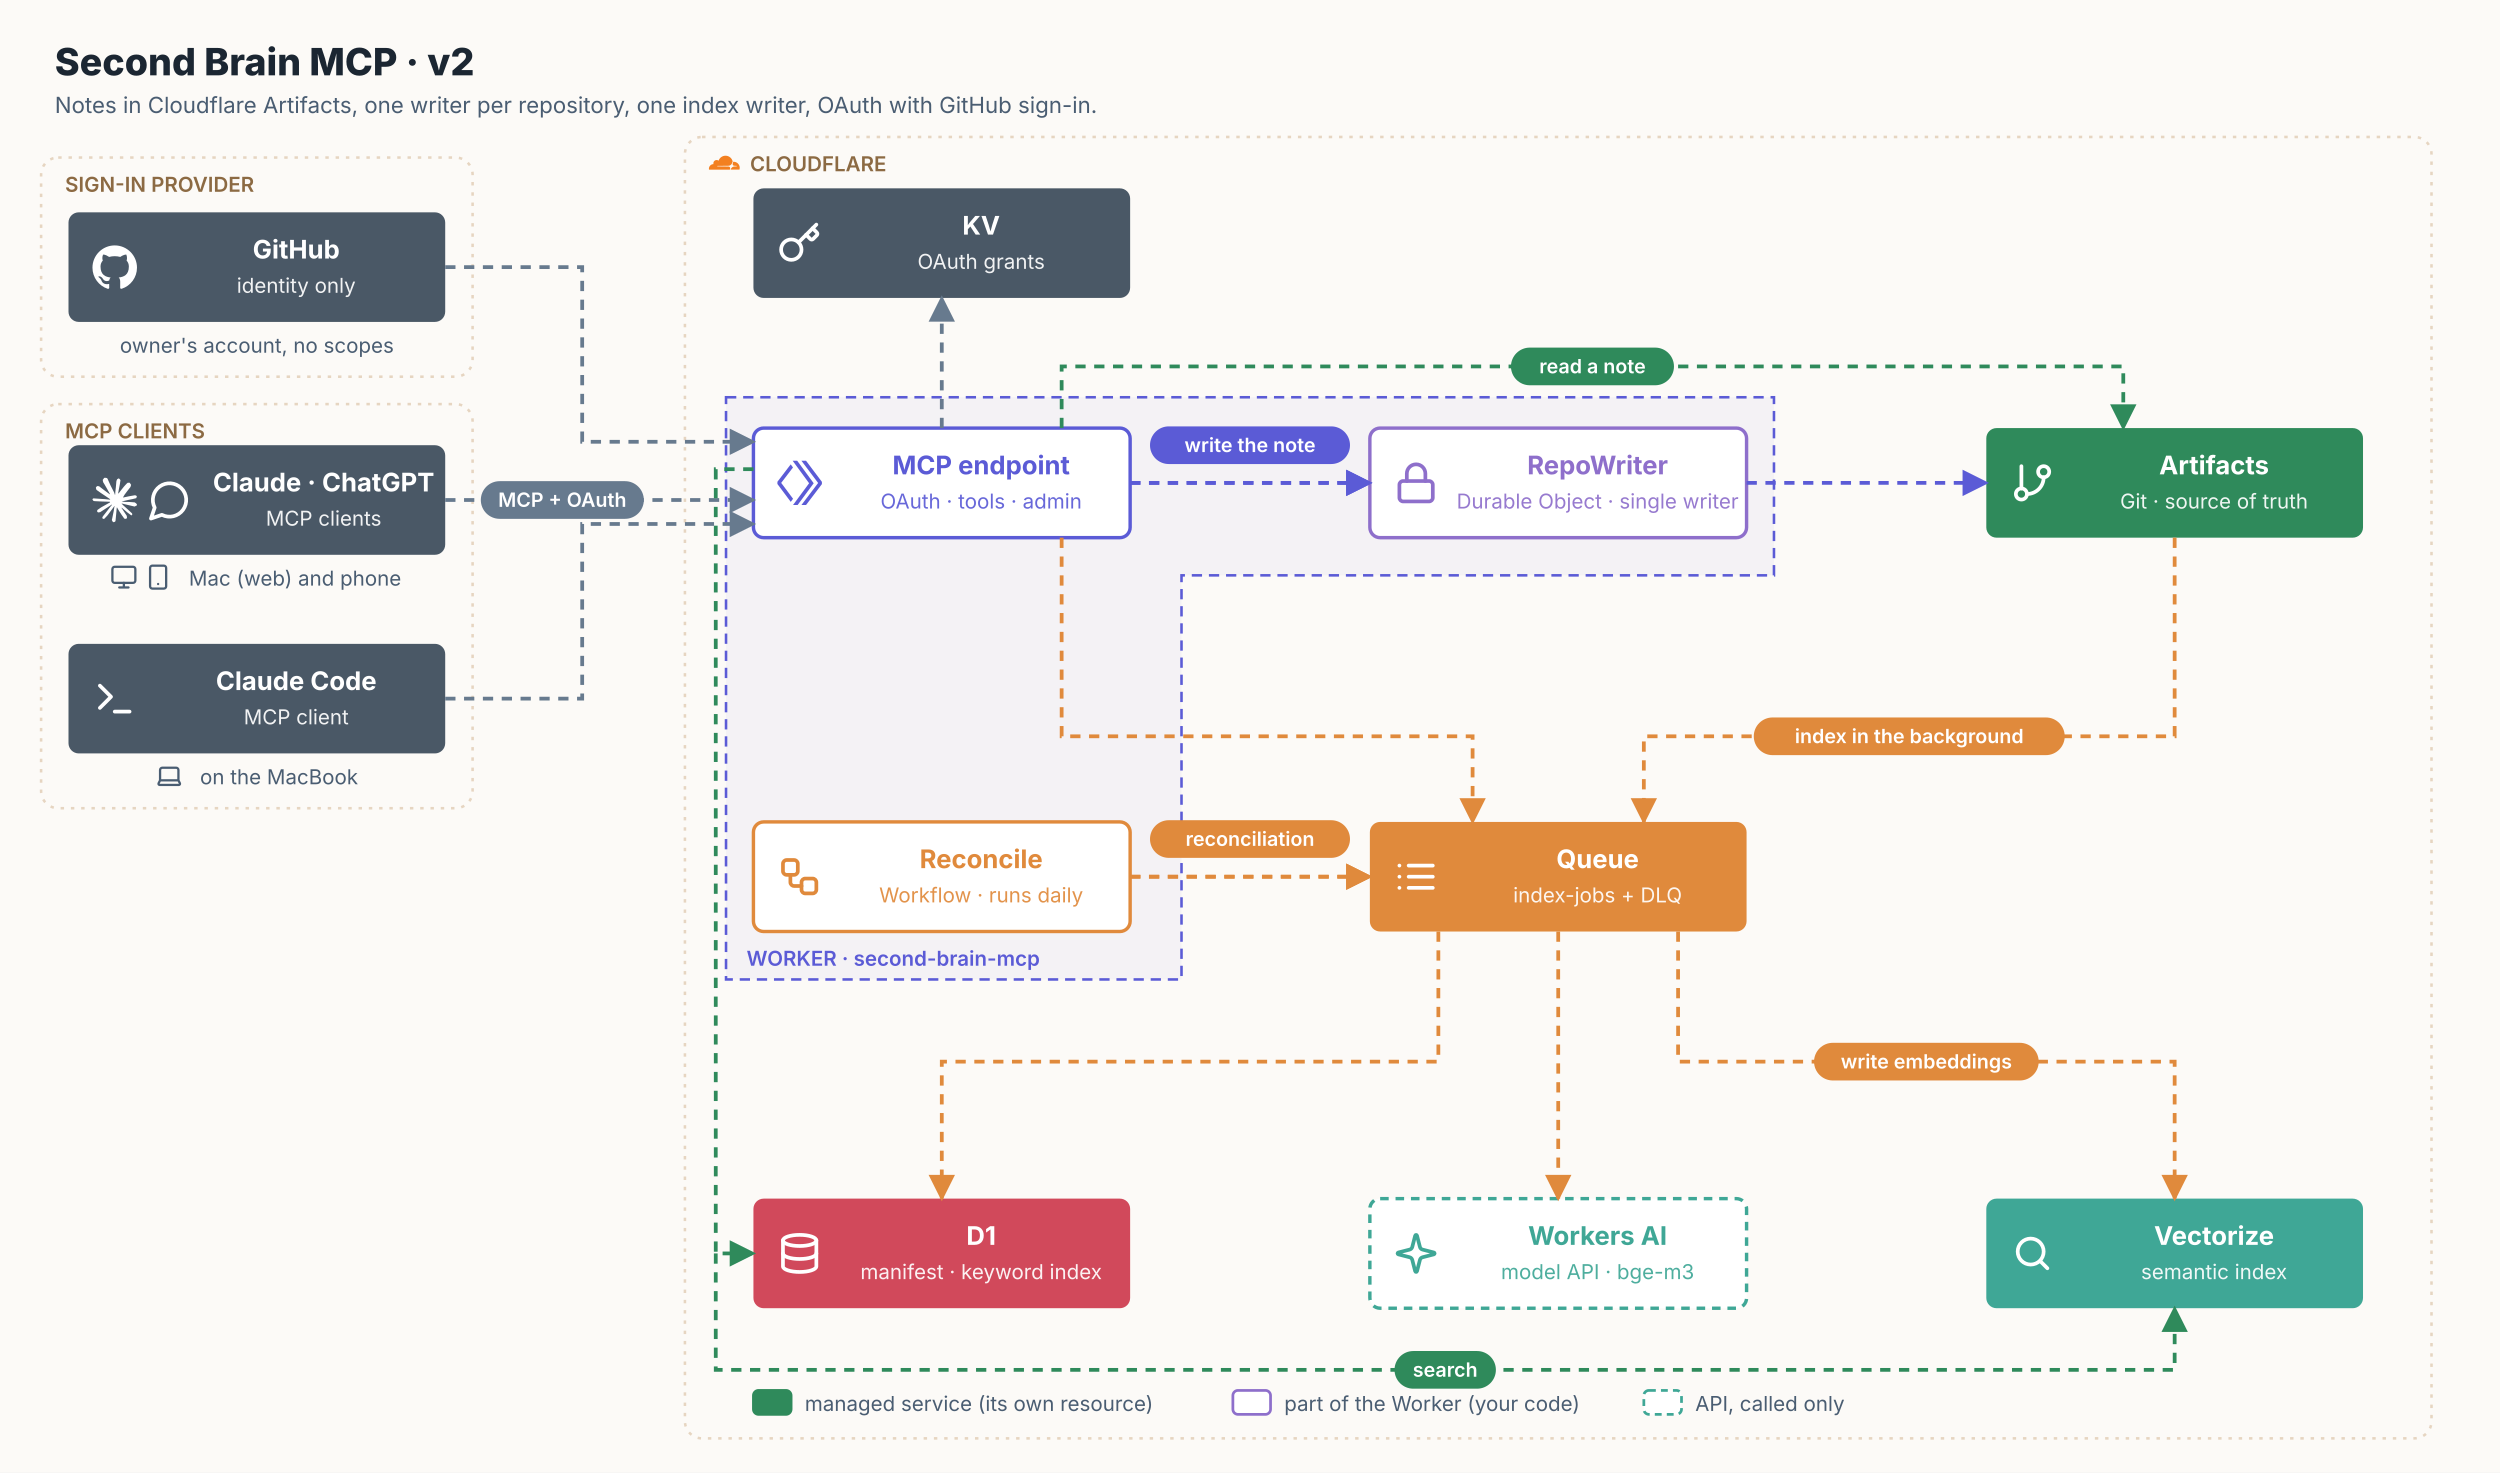
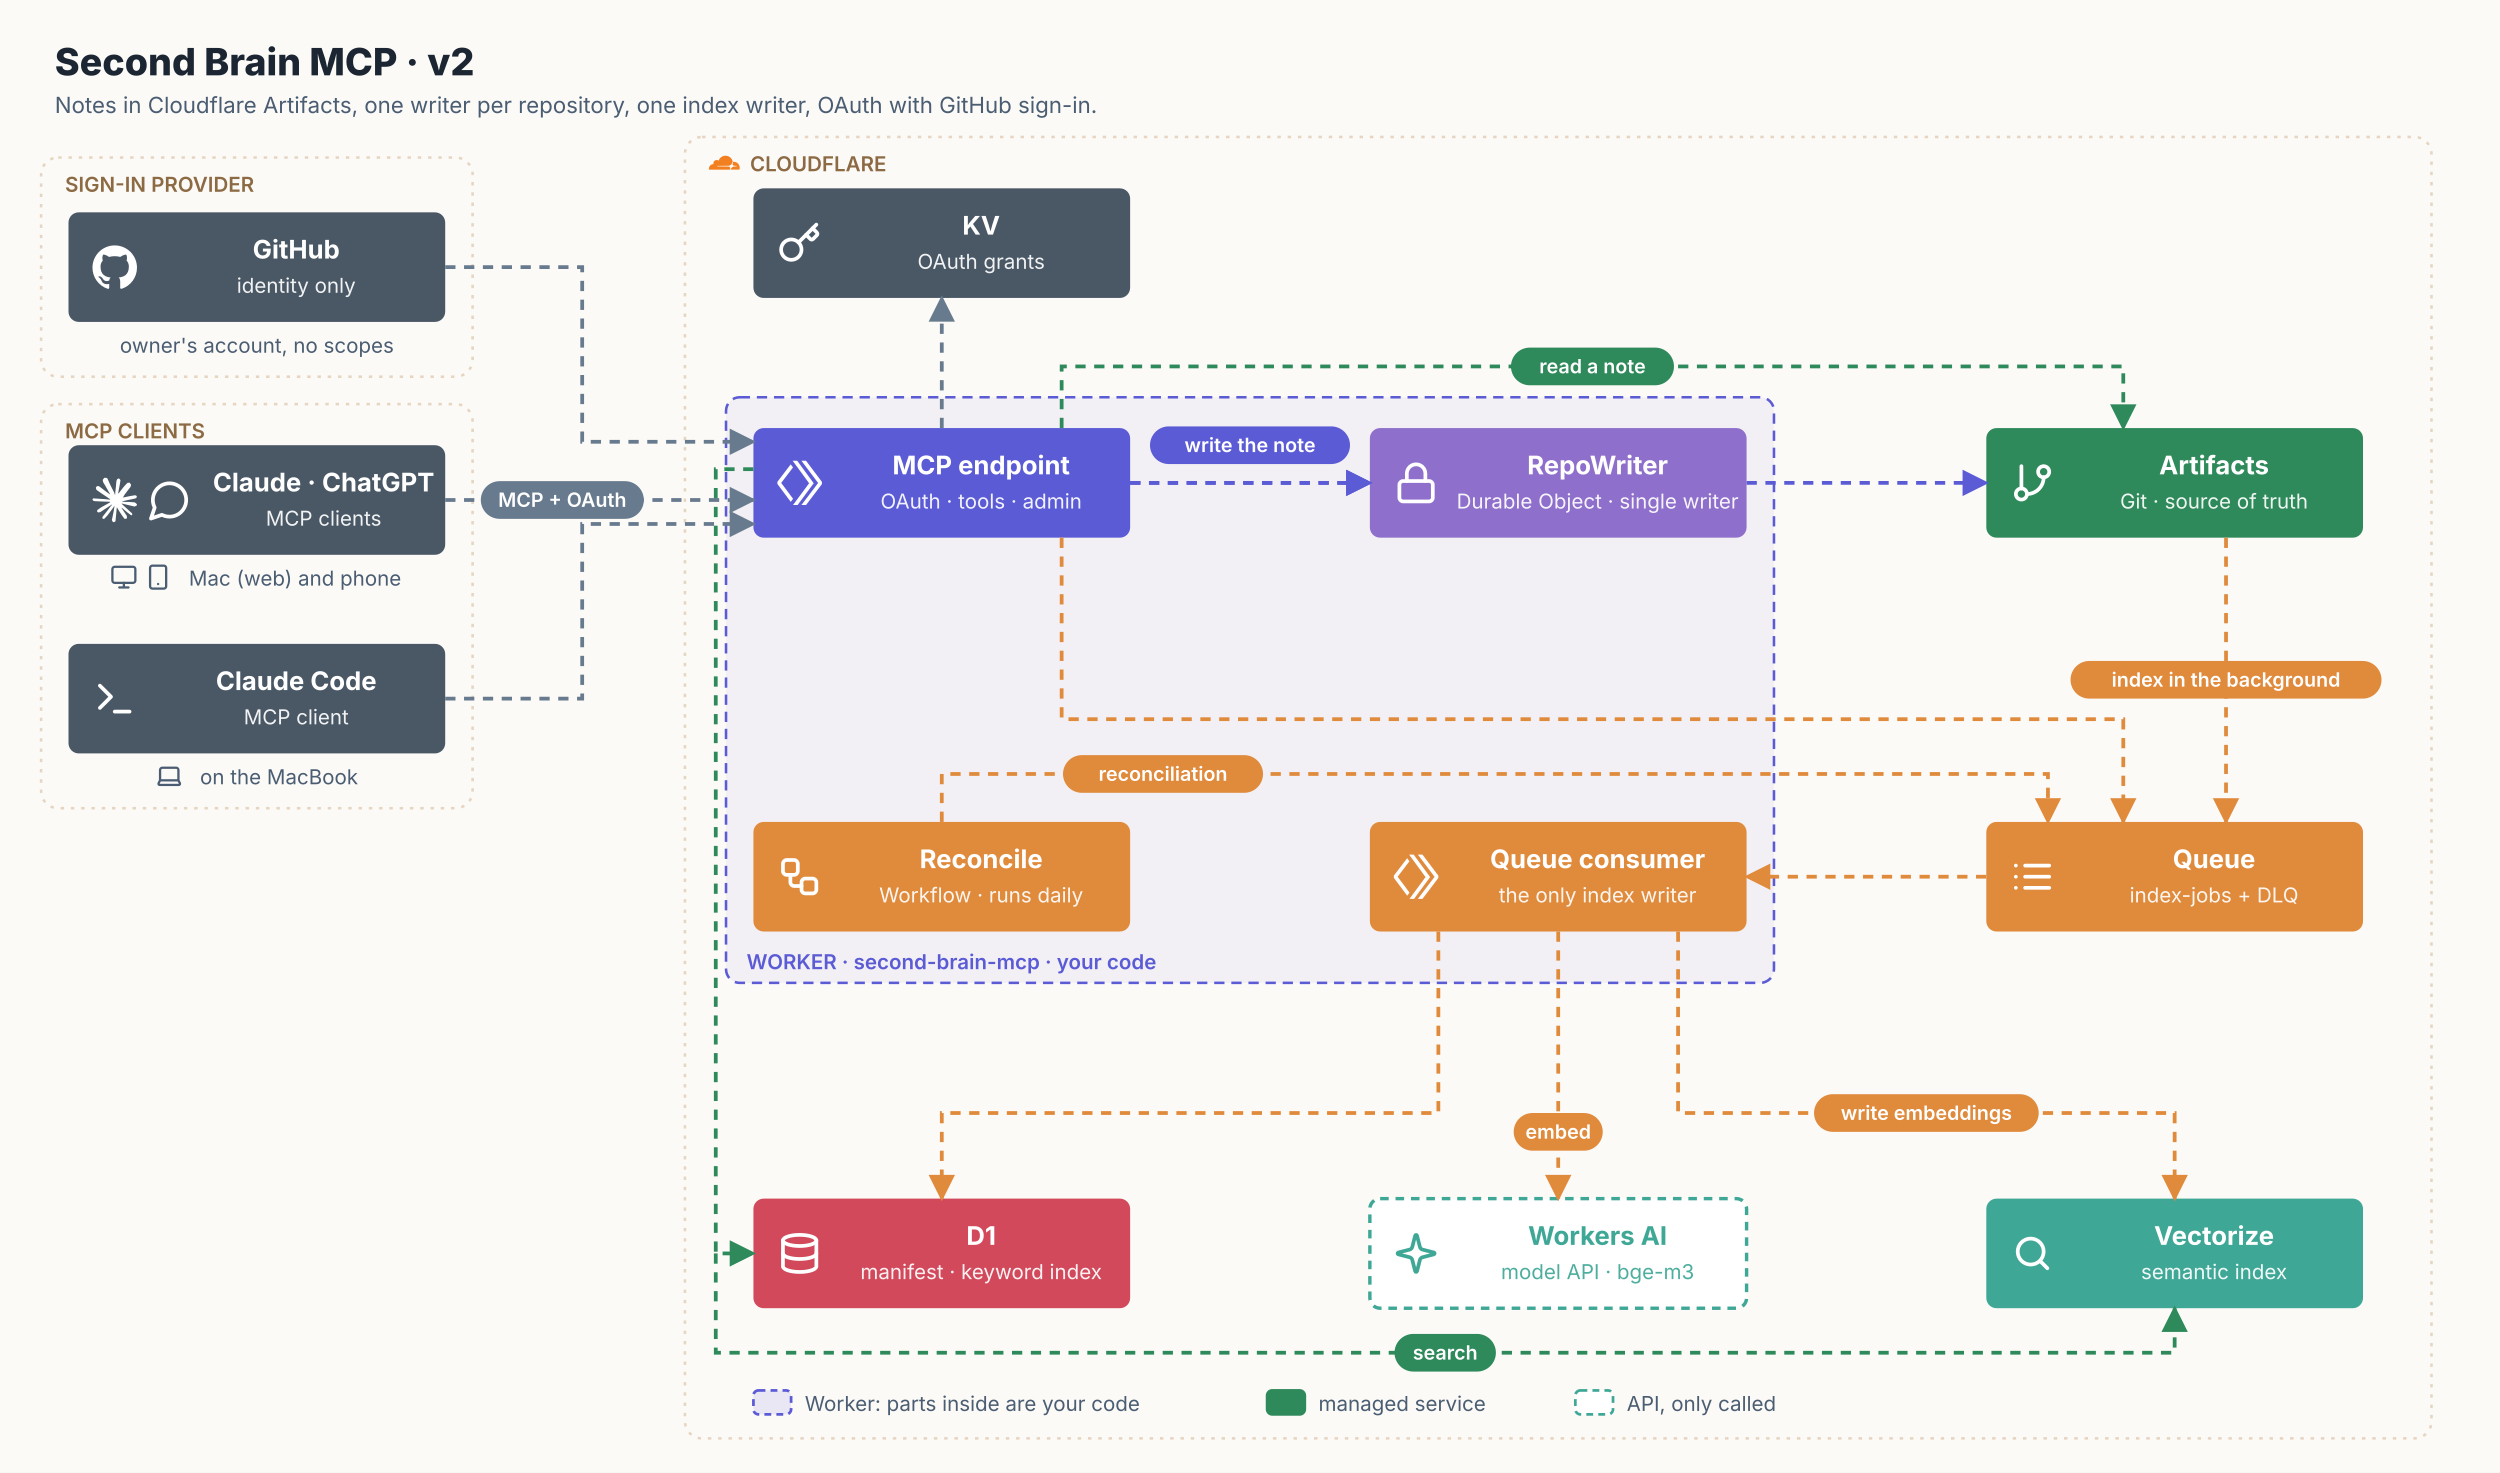
<svg xmlns="http://www.w3.org/2000/svg" viewBox="0 0 1460 860" width="1460" height="860" font-family="Onest, Inter, system-ui, sans-serif">
  <defs>
    <marker id="m" viewBox="0 0 10 10" refX="9" refY="5" markerWidth="8" markerHeight="8" orient="auto-start-reverse">
      <path d="M0,0 L10,5 L0,10 z" fill="#677A8E" />
    </marker>
    <marker id="m-auth" viewBox="0 0 10 10" refX="9" refY="5" markerWidth="7" markerHeight="7" orient="auto-start-reverse">
      <path d="M0,0 L10,5 L0,10 z" fill="#677A8E" />
    </marker>
    <marker id="m-write" viewBox="0 0 10 10" refX="9" refY="5" markerWidth="7" markerHeight="7" orient="auto-start-reverse">
      <path d="M0,0 L10,5 L0,10 z" fill="#5B5BD6" />
    </marker>
    <marker id="m-index" viewBox="0 0 10 10" refX="9" refY="5" markerWidth="7" markerHeight="7" orient="auto-start-reverse">
      <path d="M0,0 L10,5 L0,10 z" fill="#E08A3C" />
    </marker>
    <marker id="m-read" viewBox="0 0 10 10" refX="9" refY="5" markerWidth="7" markerHeight="7" orient="auto-start-reverse">
      <path d="M0,0 L10,5 L0,10 z" fill="#2F8A5B" />
    </marker>
    <marker id="ms" viewBox="0 0 10 10" refX="9" refY="5" markerWidth="8" markerHeight="8" orient="auto-start-reverse">
      <path d="M0,0 L10,5 L0,10 z" fill="#677A8E" />
    </marker>
    <style>.t{fill:#fff;font-size:15px;font-weight:700}.s{fill:#fff;font-size:12px;opacity:.92}.c{fill:#4A5D72;font-size:12px}
.a{fill:none;stroke:#677A8E;stroke-width:1.6;stroke-dasharray:6 5}.p{fill:#fff;font-size:11.5px;font-weight:600}
.h{fill:#1B2632;font-size:22px;font-weight:800}.hs{fill:#4A5D72;font-size:13px}.g{fill:none;stroke:#E6D5C1;stroke-width:1.5;stroke-dasharray:2 4}.gl{fill:#8C6A43;font-size:12px;font-weight:600}.lg{fill:#1B2632;font-size:13px;font-weight:600}.ft{font-size:12px;font-weight:700;letter-spacing:.06em}</style>
  </defs>
  <rect width="100%" height="100%" fill="#FCFAF7" />
  <text x="32" y="44" class="h">Second Brain MCP · v2</text>
  <text x="32" y="66" class="hs">Notes in Cloudflare Artifacts, one writer per repository, one index writer, OAuth with GitHub sign-in.</text>
  <rect x="400" y="80" width="1020" height="760" rx="10" class="g" />
  <path transform="translate(414,86) scale(0.75)" d="M16.509 16.845c.147-.507.091-.971-.155-1.315-.225-.316-.605-.499-1.062-.52l-8.659-.112a.156.156 0 0 1-.133-.071c-.028-.042-.035-.099-.021-.155.028-.084.112-.148.204-.156l8.736-.112c1.035-.049 2.16-.887 2.554-1.914l.499-1.301c.021-.056.029-.113.015-.168-.562-2.546-2.835-4.445-5.55-4.445-2.504 0-4.628 1.618-5.388 3.861-.493-.366-1.119-.562-1.794-.499-1.203.119-2.167 1.083-2.286 2.286-.028.31-.007.613.064.894C1.568 13.171 0 14.775 0 16.752c0 .175.014.351.035.527.014.083.084.147.169.147h15.981c.091 0 .176-.065.203-.155l.12-.427zm2.757-5.563c-.077 0-.161 0-.238.011-.057 0-.105.042-.127.098l-.338 1.174c-.147.507-.092.971.154 1.316.226.316.606.498 1.062.519l1.844.113c.056 0 .105.026.133.07.028.043.035.107.021.156-.028.084-.113.148-.204.155l-1.921.112c-1.041.049-2.158.887-2.553 1.914l-.141.358c-.028.071.021.142.099.142h6.598c.077 0 .147-.049.169-.126.112-.408.176-.837.176-1.28 0-2.603-2.125-4.727-4.734-4.727" fill="#F38020" />
  <text x="438" y="100" class="gl">CLOUDFLARE</text>
  <rect x="24" y="92" width="252" height="128" rx="10" class="g" />
  <text x="38" y="112" class="gl">SIGN-IN PROVIDER</text>
  <rect x="40" y="124" width="220" height="64" rx="6" fill="#4A5866" />
  <path transform="translate(54,143) scale(1.083333)" d="M12 .297c-6.63 0-12 5.373-12 12 0 5.303 3.438 9.8 8.205 11.385.6.113.82-.258.82-.577 0-.285-.01-1.04-.015-2.04-3.338.724-4.042-1.61-4.042-1.61C4.422 18.07 3.633 17.7 3.633 17.7c-1.087-.744.084-.729.084-.729 1.205.084 1.838 1.236 1.838 1.236 1.07 1.835 2.809 1.305 3.495.998.108-.776.417-1.305.76-1.605-2.665-.3-5.466-1.332-5.466-5.93 0-1.31.465-2.38 1.235-3.22-.135-.303-.54-1.523.105-3.176 0 0 1.005-.322 3.3 1.23.96-.267 1.98-.399 3-.405 1.02.006 2.04.138 3 .405 2.28-1.552 3.285-1.23 3.285-1.23.645 1.653.24 2.873.12 3.176.765.84 1.23 1.91 1.23 3.22 0 4.61-2.805 5.625-5.475 5.92.42.36.81 1.096.81 2.22 0 1.606-.015 2.896-.015 3.286 0 .315.21.69.825.57C20.565 22.092 24 17.592 24 12.297c0-6.627-5.373-12-12-12" fill="#fff" />
  <text x="173.0" y="151" text-anchor="middle" class="t" style="fill:#fff">GitHub</text>
  <text x="173.0" y="171" text-anchor="middle" class="s" style="fill:#fff">identity only</text>
  <text x="150.0" y="206" text-anchor="middle" class="c">owner's account, no scopes</text>
  <rect x="24" y="236" width="252" height="236" rx="10" class="g" />
  <text x="38" y="256" class="gl">MCP CLIENTS</text>
  <rect x="40" y="260" width="220" height="64" rx="6" fill="#4A5866" />
  <path transform="translate(54,279) scale(1.083333)" d="m4.714 15.956 4.717-2.647.079-.231-.079-.128h-.231l-.789-.049-2.696-.073-2.337-.097-2.265-.121-.571-.121-.534-.704.055-.352.48-.322.686.061 1.518.103 2.277.158 1.651.097 2.447.255h.389l.055-.158-.134-.097-.103-.097L6.973 9.836l-2.55-1.688-1.336-.971-.723-.492-.364-.461-.158-1.008.656-.723.88.061.225.061.892.686 1.906 1.475 2.489 1.834.364.303.146-.103.018-.073-.164-.273-1.354-2.447-1.445-2.489-.643-1.032-.17-.619c-.061-.255-.103-.467-.103-.729L6.287.134 6.7 0l.996.134.419.364.619 1.415 1.002 2.228 1.554 3.03.455.898.243.832.091.255h.158v-.146l.128-1.706.237-2.095.231-2.696.079-.759.376-.911.747-.492.583.279.48.686-.067.443-.285 1.852-.559 2.902-.364 1.943h.212l.243-.243.984-1.305 1.651-2.064.729-.82.85-.905.546-.431h1.032l.759 1.129-.34 1.166-1.062 1.348-.88 1.141-1.263 1.7-.789 1.36.073.109.188-.018 2.853-.607 1.542-.279 1.84-.316.832.389.091.395-.328.807-1.967.486-2.307.461-3.436.814-.043.03.049.061 1.548.146.662.036h1.621l3.018.225.789.522.474.638-.079.486-1.214.619-1.639-.389-3.825-.911-1.311-.328h-.182v.109l1.093 1.069 2.003 1.809 2.507 2.331.128.577-.322.455-.34-.049-2.204-1.657-.85-.747-1.925-1.621h-.128v.17l.443.65 2.344 3.521.121 1.081-.17.352-.607.212-.668-.121-1.372-1.925L14.38 17.959l-1.141-1.943-.14.079-.674 7.255-.316.37-.729.279-.607-.461-.322-.747.322-1.475.389-1.925.316-1.53.285-1.9.17-.631-.012-.043-.14.018-1.433 1.967-2.18 2.945-1.724 1.846-.413.164-.716-.37.067-.662.401-.589 2.386-3.036 1.439-1.882.929-1.087-.006-.158h-.055l-6.338 4.116-1.129.146-.486-.455.061-.747.231-.243 1.906-1.311Z" fill="#fff" />
  <g transform="translate(86,279) scale(1.083333)" fill="none" stroke="#fff" stroke-width="2" stroke-linecap="round" stroke-linejoin="round">
    <path d="M7.9 20A9 9 0 1 0 4 16.1L2 22z" />
  </g>
  <text x="189.0" y="287" text-anchor="middle" class="t" style="fill:#fff">Claude · ChatGPT</text>
  <text x="189.0" y="307" text-anchor="middle" class="s" style="fill:#fff">MCP clients</text>
  <g transform="translate(64.3,329) scale(0.67)" fill="none" stroke="#4A5D72" stroke-width="2" stroke-linecap="round" stroke-linejoin="round">
    <rect width="20" height="14" x="2" y="3" rx="2" />
    <path d="M8 21h8M12 17v4" />
  </g>
  <g transform="translate(84.3,329) scale(0.67)" fill="none" stroke="#4A5D72" stroke-width="2" stroke-linecap="round" stroke-linejoin="round">
    <rect width="14" height="20" x="5" y="2" rx="2" ry="2" />
    <path d="M12 18h.01" />
  </g>
  <text x="110.3" y="342" class="c">Mac (web) and phone</text>
  <rect x="40" y="376" width="220" height="64" rx="6" fill="#4A5866" />
  <g transform="translate(54,395) scale(1.083333)" fill="none" stroke="#fff" stroke-width="2" stroke-linecap="round" stroke-linejoin="round">
    <path d="m4 17 6-6-6-6" />
    <path d="M12 19h8" />
  </g>
  <text x="173.0" y="403" text-anchor="middle" class="t" style="fill:#fff">Claude Code</text>
  <text x="173.0" y="423" text-anchor="middle" class="s" style="fill:#fff">MCP client</text>
  <g transform="translate(90.8,445) scale(0.67)" fill="none" stroke="#4A5D72" stroke-width="2" stroke-linecap="round" stroke-linejoin="round">
    <path d="M20 16V7a2 2 0 0 0-2-2H6a2 2 0 0 0-2 2v9m16 0H4m16 0 1.28 2.55a1 1 0 0 1-.9 1.45H3.62a1 1 0 0 1-.9-1.45L4 16" />
  </g>
  <text x="116.8" y="458" class="c">on the MacBook</text>
  <rect x="440" y="110" width="220" height="64" rx="6" fill="#4A5866" />
  <g transform="translate(454,129) scale(1.083333)" fill="none" stroke="#fff" stroke-width="2" stroke-linecap="round" stroke-linejoin="round">
    <path d="m15.5 7.5 2.3 2.3a1 1 0 0 0 1.4 0l2.1-2.1a1 1 0 0 0 0-1.4L19 4" />
    <path d="m21 2-9.6 9.6" />
    <circle cx="7.5" cy="15.5" r="5.5" />
  </g>
  <text x="573.0" y="137" text-anchor="middle" class="t" style="fill:#fff">KV</text>
  <text x="573.0" y="157" text-anchor="middle" class="s" style="fill:#fff">OAuth grants</text>
-   <path d="M424,232 H1036 V336 H690 V572 H424 Z" fill="#5B5BD6" fill-opacity="0.05" stroke="#5B5BD6" stroke-width="1.5" stroke-dasharray="6 4" rx="8" />
-   <text x="436" y="564" class="gl" fill="#5B5BD6" style="fill:#5B5BD6">WORKER · second-brain-mcp</text>
-   <rect x="440" y="250" width="220" height="64" rx="6" fill="#fff" stroke="#5B5BD6" stroke-width="2" />
-   <path transform="translate(454,269) scale(1.083333)" d="m8.213.063 8.879 12.136-8.67 11.739h2.476l8.665-11.735-8.89-12.14Zm4.728 0 9.02 11.992-9.018 11.883h2.496L24 12.656v-1.199L15.434.063ZM7.178 2.02.01 11.398l-.01 1.2 7.203 9.644 1.238-1.676-6.396-8.556 6.361-8.313Z" fill="#5B5BD6" />
-   <text x="573.0" y="277" text-anchor="middle" class="t" style="fill:#5B5BD6">MCP endpoint</text>
-   <text x="573.0" y="297" text-anchor="middle" class="s" style="fill:#5B5BD6">OAuth · tools · admin</text>
-   <rect x="800" y="250" width="220" height="64" rx="6" fill="#fff" stroke="#8E6FCB" stroke-width="2" />
-   <g transform="translate(814,269) scale(1.083333)" fill="none" stroke="#8E6FCB" stroke-width="2" stroke-linecap="round" stroke-linejoin="round">
+   <rect x="424" y="232" width="612" height="342" rx="8" fill="#5B5BD6" fill-opacity="0.06" stroke="#5B5BD6" stroke-width="1.5" stroke-dasharray="6 4" />
+   <text x="436" y="566" class="gl" style="fill:#5B5BD6">WORKER · second-brain-mcp · your code</text>
+   <rect x="440" y="250" width="220" height="64" rx="6" fill="#5B5BD6" />
+   <path transform="translate(454,269) scale(1.083333)" d="m8.213.063 8.879 12.136-8.67 11.739h2.476l8.665-11.735-8.89-12.14Zm4.728 0 9.02 11.992-9.018 11.883h2.496L24 12.656v-1.199L15.434.063ZM7.178 2.02.01 11.398l-.01 1.2 7.203 9.644 1.238-1.676-6.396-8.556 6.361-8.313Z" fill="#fff" />
+   <text x="573.0" y="277" text-anchor="middle" class="t" style="fill:#fff">MCP endpoint</text>
+   <text x="573.0" y="297" text-anchor="middle" class="s" style="fill:#fff">OAuth · tools · admin</text>
+   <rect x="800" y="250" width="220" height="64" rx="6" fill="#8E6FCB" />
+   <g transform="translate(814,269) scale(1.083333)" fill="none" stroke="#fff" stroke-width="2" stroke-linecap="round" stroke-linejoin="round">
    <rect width="18" height="11" x="3" y="11" rx="2" />
    <path d="M7 11V7a5 5 0 0 1 10 0v4" />
  </g>
-   <text x="933.0" y="277" text-anchor="middle" class="t" style="fill:#8E6FCB">RepoWriter</text>
-   <text x="933.0" y="297" text-anchor="middle" class="s" style="fill:#8E6FCB">Durable Object · single writer</text>
+   <text x="933.0" y="277" text-anchor="middle" class="t" style="fill:#fff">RepoWriter</text>
+   <text x="933.0" y="297" text-anchor="middle" class="s" style="fill:#fff">Durable Object · single writer</text>
  <rect x="1160" y="250" width="220" height="64" rx="6" fill="#2F8A5B" />
  <g transform="translate(1174,269) scale(1.083333)" fill="none" stroke="#fff" stroke-width="2" stroke-linecap="round" stroke-linejoin="round">
    <path d="M6 3v12" />
    <circle cx="18" cy="6" r="3" />
    <circle cx="6" cy="18" r="3" />
    <path d="M18 9a9 9 0 0 1-9 9" />
  </g>
  <text x="1293.0" y="277" text-anchor="middle" class="t" style="fill:#fff">Artifacts</text>
  <text x="1293.0" y="297" text-anchor="middle" class="s" style="fill:#fff">Git · source of truth</text>
-   <rect x="440" y="480" width="220" height="64" rx="6" fill="#fff" stroke="#E08A3C" stroke-width="2" />
-   <g transform="translate(454,499) scale(1.083333)" fill="none" stroke="#E08A3C" stroke-width="2" stroke-linecap="round" stroke-linejoin="round">
+   <rect x="440" y="480" width="220" height="64" rx="6" fill="#E08A3C" />
+   <g transform="translate(454,499) scale(1.083333)" fill="none" stroke="#fff" stroke-width="2" stroke-linecap="round" stroke-linejoin="round">
    <rect width="8" height="8" x="3" y="3" rx="2" />
    <path d="M7 11v4a2 2 0 0 0 2 2h4" />
    <rect width="8" height="8" x="13" y="13" rx="2" />
  </g>
-   <text x="573.0" y="507" text-anchor="middle" class="t" style="fill:#E08A3C">Reconcile</text>
-   <text x="573.0" y="527" text-anchor="middle" class="s" style="fill:#E08A3C">Workflow · runs daily</text>
+   <text x="573.0" y="507" text-anchor="middle" class="t" style="fill:#fff">Reconcile</text>
+   <text x="573.0" y="527" text-anchor="middle" class="s" style="fill:#fff">Workflow · runs daily</text>
  <rect x="800" y="480" width="220" height="64" rx="6" fill="#E08A3C" />
-   <g transform="translate(814,499) scale(1.083333)" fill="none" stroke="#fff" stroke-width="2" stroke-linecap="round" stroke-linejoin="round">
+   <path transform="translate(814,499) scale(1.083333)" d="m8.213.063 8.879 12.136-8.67 11.739h2.476l8.665-11.735-8.89-12.14Zm4.728 0 9.02 11.992-9.018 11.883h2.496L24 12.656v-1.199L15.434.063ZM7.178 2.02.01 11.398l-.01 1.2 7.203 9.644 1.238-1.676-6.396-8.556 6.361-8.313Z" fill="#fff" />
+   <text x="933.0" y="507" text-anchor="middle" class="t" style="fill:#fff">Queue consumer</text>
+   <text x="933.0" y="527" text-anchor="middle" class="s" style="fill:#fff">the only index writer</text>
+   <rect x="1160" y="480" width="220" height="64" rx="6" fill="#E08A3C" />
+   <g transform="translate(1174,499) scale(1.083333)" fill="none" stroke="#fff" stroke-width="2" stroke-linecap="round" stroke-linejoin="round">
    <path d="M8 6h13M8 12h13M8 18h13M3 6h.01M3 12h.01M3 18h.01" />
  </g>
-   <text x="933.0" y="507" text-anchor="middle" class="t" style="fill:#fff">Queue</text>
-   <text x="933.0" y="527" text-anchor="middle" class="s" style="fill:#fff">index-jobs + DLQ</text>
+   <text x="1293.0" y="507" text-anchor="middle" class="t" style="fill:#fff">Queue</text>
+   <text x="1293.0" y="527" text-anchor="middle" class="s" style="fill:#fff">index-jobs + DLQ</text>
  <rect x="440" y="700" width="220" height="64" rx="6" fill="#D1495B" />
  <g transform="translate(454,719) scale(1.083333)" fill="none" stroke="#fff" stroke-width="2" stroke-linecap="round" stroke-linejoin="round">
    <ellipse cx="12" cy="5" rx="9" ry="3" />
    <path d="M3 5v14a9 3 0 0 0 18 0V5" />
    <path d="M3 12a9 3 0 0 0 18 0" />
  </g>
  <text x="573.0" y="727" text-anchor="middle" class="t" style="fill:#fff">D1</text>
  <text x="573.0" y="747" text-anchor="middle" class="s" style="fill:#fff">manifest · keyword index</text>
  <rect x="800" y="700" width="220" height="64" rx="6" fill="#fff" stroke="#3FA796" stroke-width="2" stroke-dasharray="5 4" />
  <g transform="translate(814,719) scale(1.083333)" fill="none" stroke="#3FA796" stroke-width="2" stroke-linecap="round" stroke-linejoin="round">
    <path d="M9.94 15.5A2 2 0 0 0 8.5 14.06l-6.14-1.58a.5.5 0 0 1 0-.96L8.5 9.94A2 2 0 0 0 9.94 8.5l1.58-6.14a.5.5 0 0 1 .96 0L14.06 8.5a2 2 0 0 0 1.44 1.44l6.14 1.58a.5.5 0 0 1 0 .96l-6.14 1.58a2 2 0 0 0-1.44 1.44l-1.58 6.14a.5.5 0 0 1-.96 0z" />
  </g>
  <text x="933.0" y="727" text-anchor="middle" class="t" style="fill:#3FA796">Workers AI</text>
  <text x="933.0" y="747" text-anchor="middle" class="s" style="fill:#3FA796">model API · bge-m3</text>
  <rect x="1160" y="700" width="220" height="64" rx="6" fill="#3FA796" />
  <g transform="translate(1174,719) scale(1.083333)" fill="none" stroke="#fff" stroke-width="2" stroke-linecap="round" stroke-linejoin="round">
    <circle cx="11" cy="11" r="7" />
    <path d="m20 20-3.5-3.5" />
  </g>
  <text x="1293.0" y="727" text-anchor="middle" class="t" style="fill:#fff">Vectorize</text>
  <text x="1293.0" y="747" text-anchor="middle" class="s" style="fill:#fff">semantic index</text>
-   <rect x="440" y="812" width="22" height="14" rx="3" fill="#2F8A5B" stroke="#2F8A5B" stroke-width="1.6" />
-   <text x="470" y="824" class="c">managed service (its own resource)</text>
-   <rect x="720" y="812" width="22" height="14" rx="3" fill="#fff" stroke="#8E6FCB" stroke-width="1.6" />
-   <text x="750" y="824" class="c">part of the Worker (your code)</text>
-   <rect x="960" y="812" width="22" height="14" rx="3" fill="#fff" stroke="#3FA796" stroke-width="1.6" stroke-dasharray="4 3" />
-   <text x="990" y="824" class="c">API, called only</text>
+   <rect x="440" y="812" width="22" height="14" rx="3" fill="#5B5BD6" fill-opacity="0.12" stroke="#5B5BD6" stroke-width="1.6" stroke-dasharray="4 3" />
+   <text x="470" y="824" class="c">Worker: parts inside are your code</text>
+   <rect x="740" y="812" width="22" height="14" rx="3" fill="#2F8A5B" stroke="#2F8A5B" stroke-width="1.6" />
+   <text x="770" y="824" class="c">managed service</text>
+   <rect x="920" y="812" width="22" height="14" rx="3" fill="#fff" stroke="#3FA796" stroke-width="1.6" stroke-dasharray="4 3" />
+   <text x="950" y="824" class="c">API, only called</text>
  <path d="M260,156 L340,156 L340,258 L440,258" class="a" style="stroke:#677A8E;stroke-width:2.2" marker-end="url(#m-auth)" />
  <path d="M260,292 L440,292" class="a" style="stroke:#677A8E;stroke-width:2.2" marker-end="url(#m-auth)" />
  <rect x="280.8" y="281.0" width="95.2" height="22" rx="11" fill="#677A8E" />
  <text x="328.4" y="296.0" text-anchor="middle" class="p">MCP + OAuth</text>
  <path d="M260,408 L340,408 L340,306 L440,306" class="a" style="stroke:#677A8E;stroke-width:2.2" marker-end="url(#m-auth)" />
  <path d="M550,250 L550,174" class="a" style="stroke:#677A8E;stroke-width:2.2" marker-end="url(#m-auth)" />
  <path d="M660,282 L800,282" class="a" style="stroke:#5B5BD6;stroke-width:2.2" marker-end="url(#m-write)" />
-   <path d="M1020,282 L1160,282" class="a" style="stroke:#5B5BD6;stroke-width:2.2" marker-end="url(#m-write)" />
  <path d="M660,282 L800,282" class="a" style="stroke:#5B5BD6;stroke-width:2.2" marker-end="url(#m-write)" />
  <rect x="671.6" y="249.0" width="116.8" height="22" rx="11" fill="#5B5BD6" />
  <text x="730.0" y="264.0" text-anchor="middle" class="p">write the note</text>
-   <path d="M620,314 L620,430 L860,430 L860,480" class="a" style="stroke:#E08A3C;stroke-width:2.2" marker-end="url(#m-index)" />
-   <path d="M1270,314 L1270,430 L960,430 L960,480" class="a" style="stroke:#E08A3C;stroke-width:2.2" marker-end="url(#m-index)" />
-   <rect x="1024.2" y="419.0" width="181.6" height="22" rx="11" fill="#E08A3C" />
-   <text x="1115.0" y="434.0" text-anchor="middle" class="p">index in the background</text>
-   <path d="M660,512 L800,512" class="a" style="stroke:#E08A3C;stroke-width:2.2" marker-end="url(#m-index)" />
-   <path d="M660,512 L800,512" class="a" style="stroke:#E08A3C;stroke-width:2.2" marker-end="url(#m-index)" />
-   <rect x="671.6" y="479.0" width="116.8" height="22" rx="11" fill="#E08A3C" />
-   <text x="730.0" y="494.0" text-anchor="middle" class="p">reconciliation</text>
-   <path d="M840,544 L840,620 L550,620 L550,700" class="a" style="stroke:#E08A3C;stroke-width:2.2" marker-end="url(#m-index)" />
+   <path d="M1020,282 L1160,282" class="a" style="stroke:#5B5BD6;stroke-width:2.2" marker-end="url(#m-write)" />
+   <path d="M620,314 L620,420 L1240,420 L1240,480" class="a" style="stroke:#E08A3C;stroke-width:2.2" marker-end="url(#m-index)" />
+   <path d="M1300,314 L1300,480" class="a" style="stroke:#E08A3C;stroke-width:2.2" marker-end="url(#m-index)" />
+   <rect x="1209.2" y="386.0" width="181.6" height="22" rx="11" fill="#E08A3C" />
+   <text x="1300.0" y="401.0" text-anchor="middle" class="p">index in the background</text>
+   <path d="M550,480 L550,452 L1196,452 L1196,480" class="a" style="stroke:#E08A3C;stroke-width:2.2" marker-end="url(#m-index)" />
+   <rect x="620.8" y="441.0" width="116.8" height="22" rx="11" fill="#E08A3C" />
+   <text x="679.2" y="456.0" text-anchor="middle" class="p">reconciliation</text>
+   <path d="M1160,512 L1020,512" class="a" style="stroke:#E08A3C;stroke-width:2.2" marker-end="url(#m-index)" />
+   <path d="M840,544 L840,650 L550,650 L550,700" class="a" style="stroke:#E08A3C;stroke-width:2.2" marker-end="url(#m-index)" />
  <path d="M910,544 L910,700" class="a" style="stroke:#E08A3C;stroke-width:2.2" marker-end="url(#m-index)" />
-   <path d="M980,544 L980,620 L1270,620 L1270,700" class="a" style="stroke:#E08A3C;stroke-width:2.2" marker-end="url(#m-index)" />
-   <rect x="1059.4" y="609.0" width="131.2" height="22" rx="11" fill="#E08A3C" />
-   <text x="1125.0" y="624.0" text-anchor="middle" class="p">write embeddings</text>
+   <rect x="884.0" y="650.0" width="52.0" height="22" rx="11" fill="#E08A3C" />
+   <text x="910.0" y="665.0" text-anchor="middle" class="p">embed</text>
+   <path d="M980,544 L980,650 L1270,650 L1270,700" class="a" style="stroke:#E08A3C;stroke-width:2.2" marker-end="url(#m-index)" />
+   <rect x="1059.4" y="639.0" width="131.2" height="22" rx="11" fill="#E08A3C" />
+   <text x="1125.0" y="654.0" text-anchor="middle" class="p">write embeddings</text>
  <path d="M620,250 L620,214 L1240,214 L1240,250" class="a" style="stroke:#2F8A5B;stroke-width:2.2" marker-end="url(#m-read)" />
  <rect x="882.4" y="203.0" width="95.2" height="22" rx="11" fill="#2F8A5B" />
  <text x="930.0" y="218.0" text-anchor="middle" class="p">read a note</text>
  <path d="M440,274 L418,274 L418,732 L440,732" class="a" style="stroke:#2F8A5B;stroke-width:2.2" marker-end="url(#m-read)" />
-   <path d="M418,732 L418,800 L1270,800 L1270,764" class="a" style="stroke:#2F8A5B;stroke-width:2.2" marker-end="url(#m-read)" />
-   <rect x="814.4" y="789.0" width="59.2" height="22" rx="11" fill="#2F8A5B" />
-   <text x="844.0" y="804.0" text-anchor="middle" class="p">search</text>
+   <path d="M418,732 L418,790 L1270,790 L1270,764" class="a" style="stroke:#2F8A5B;stroke-width:2.2" marker-end="url(#m-read)" />
+   <rect x="814.4" y="779.0" width="59.2" height="22" rx="11" fill="#2F8A5B" />
+   <text x="844.0" y="794.0" text-anchor="middle" class="p">search</text>
</svg>
